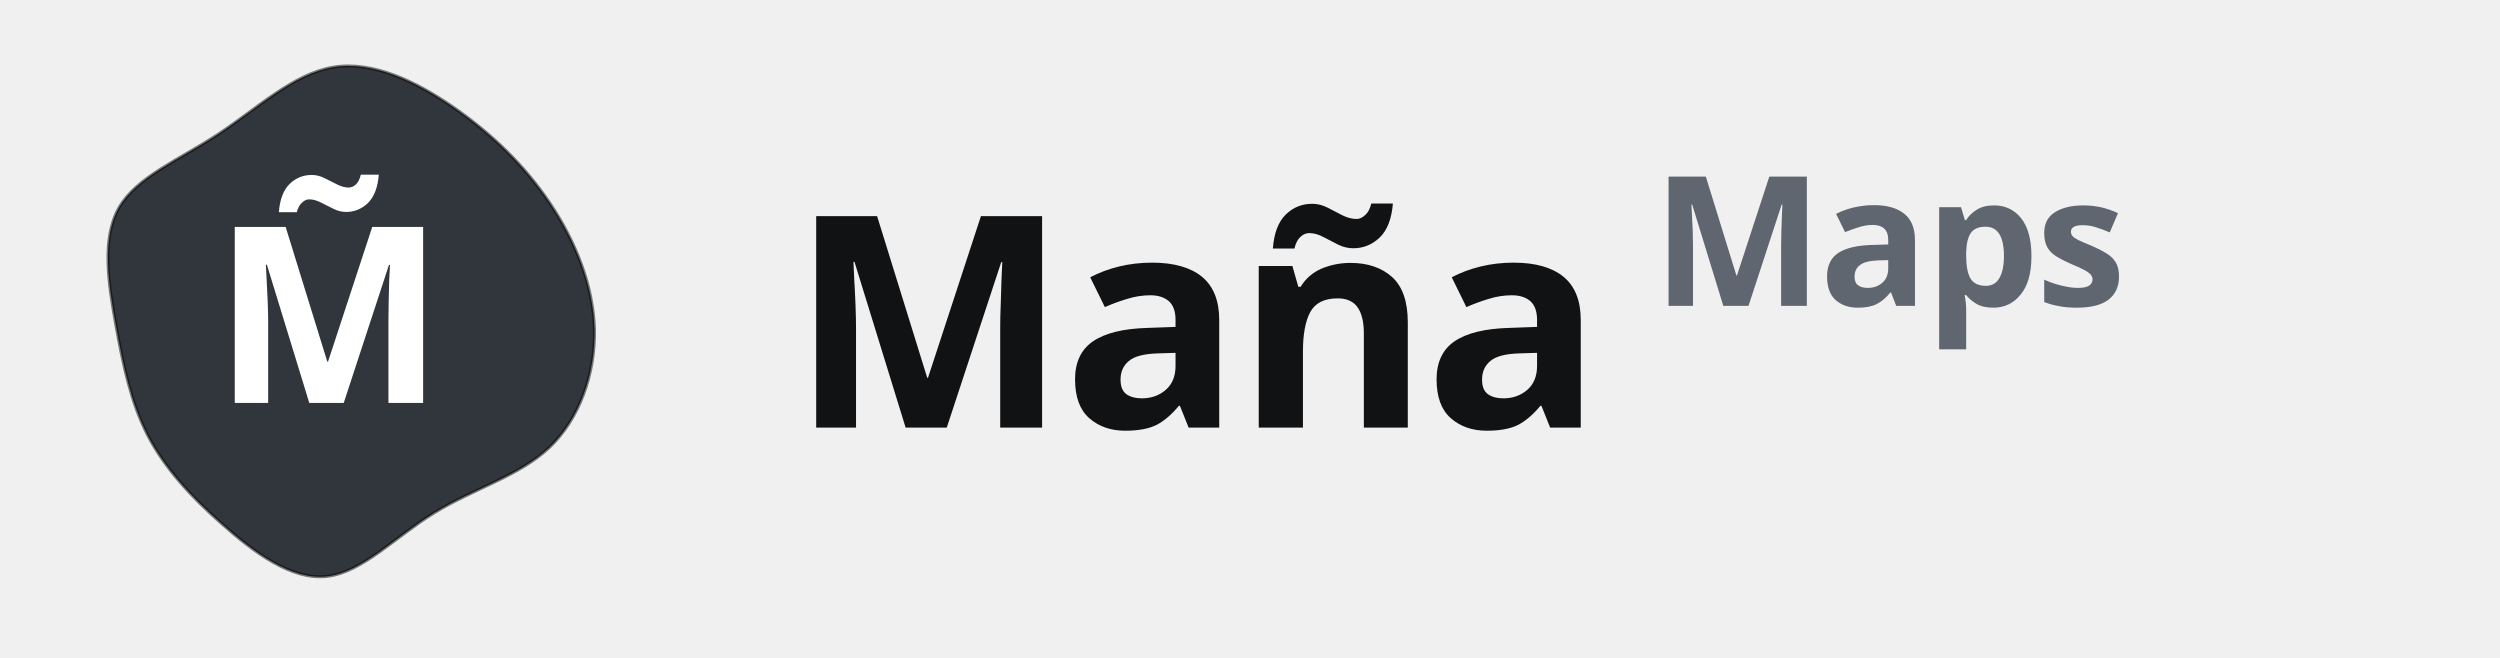
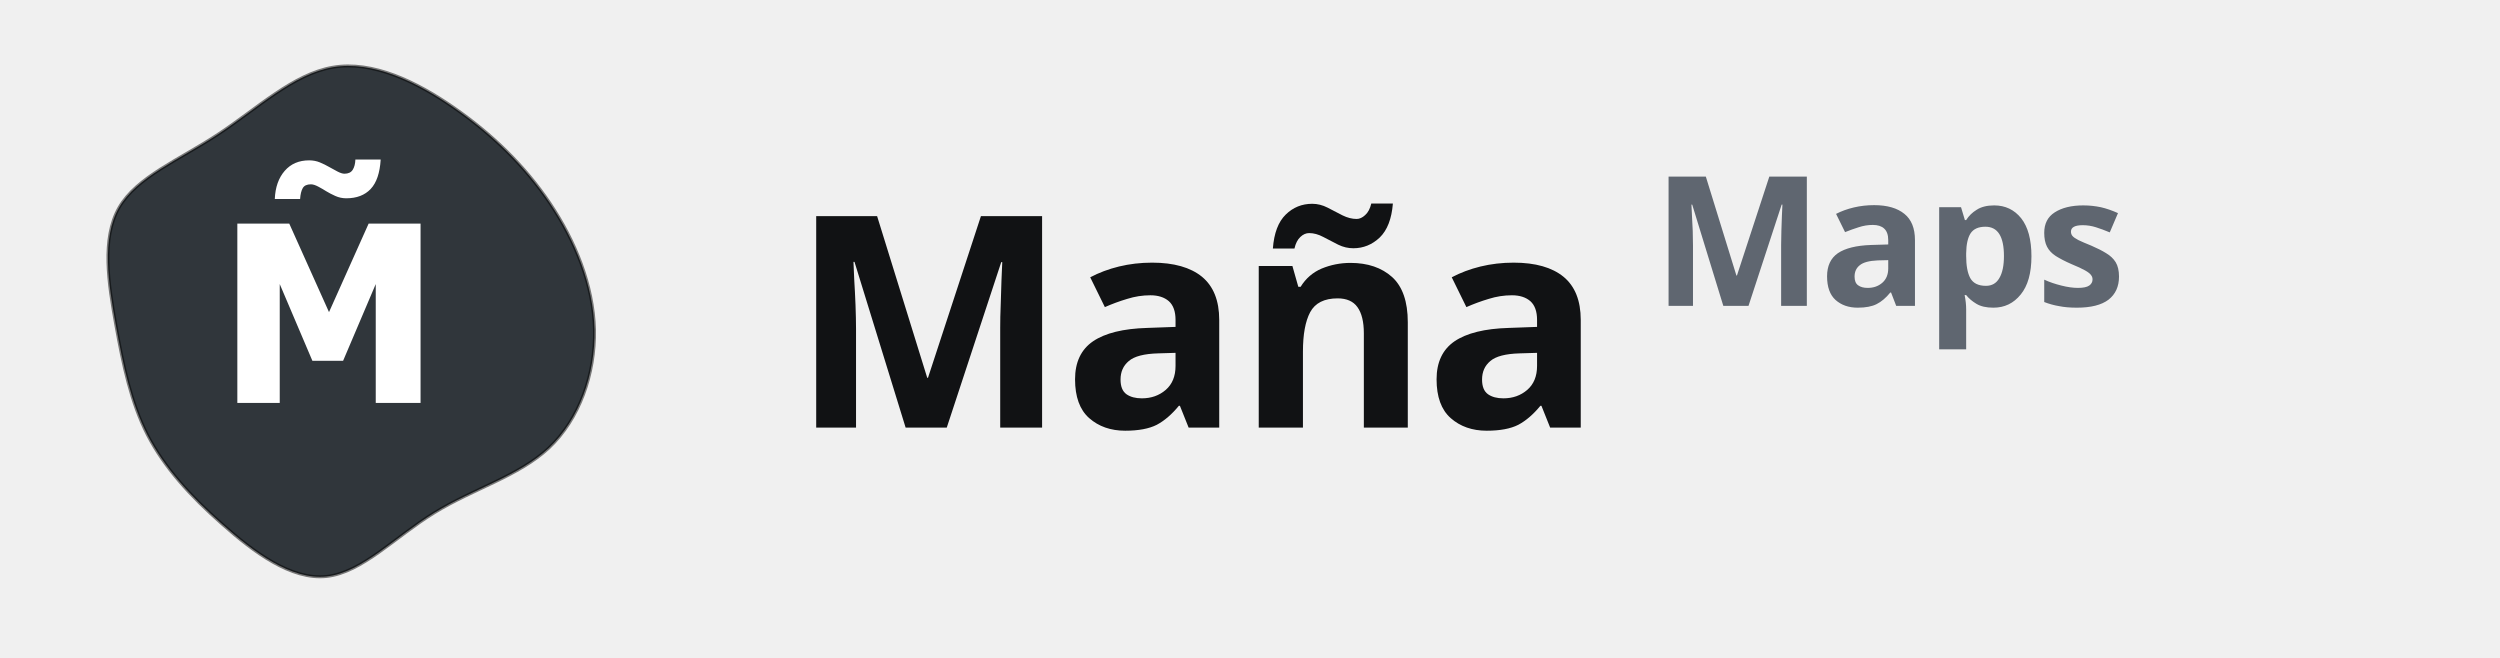
<svg xmlns="http://www.w3.org/2000/svg" viewBox="0 0 152 40" width="152" height="40" role="img" aria-label="Maña Maps">
  <g transform="translate(2 2) scale(0.18)">
    <path fill="#30363B" stroke="rgba(1,1,1,0.5)" stroke-width="1" d="M42.3,-74.7C55.1,-65.8,66.1,-55.2,74.7,-42.4C83.2,-29.7,89.3,-14.8,89.7,0.2C90,15.2,84.6,30.5,74.3,40.2C64,49.8,48.7,54,35.6,62.1C22.4,70.2,11.2,82.3,-0.8,83.6C-12.7,84.9,-25.4,75.4,-36.1,65.9C-46.9,56.4,-55.6,46.8,-61.3,35.8C-66.9,24.8,-69.5,12.4,-72,-1.4C-74.5,-15.3,-76.9,-30.5,-70.9,-41C-64.9,-51.4,-50.6,-57.1,-37.4,-65.8C-24.2,-74.5,-12.1,-86.1,1.3,-88.4C14.7,-90.7,29.5,-83.6,42.3,-74.7Z" transform="translate(100 100)" />
  </g>
-   <text x="20" y="24.5" text-anchor="middle" font-family="Tahoma, Verdana, sans-serif" font-weight="900" font-size="15" fill="#ffffff">M̃</text>
+   <g transform="translate(13.302 24.5) scale(0.00732422 -0.00732422)">
+     <path fill="#fff" d="M1675 0H1303V987L1032 350H777L506 987V0H154V1489H585L915 754L1244 1489H1675Z" />
+     <path fill="#fff" transform="translate(1530 -40)" d="M-186 2061Q-196 1894 -269.0 1816.5Q-342 1739 -472 1739Q-520 1739 -563.0 1758.5Q-606 1778 -637 1797Q-667 1816 -703.5 1835.5Q-740 1855 -765 1855Q-815 1855 -833.0 1823.5Q-851 1792 -855 1733H-1065Q-1059 1879 -983.0 1966.5Q-907 2054 -780 2054Q-732 2054 -691.0 2037.0Q-650 2020 -612 1998Q-582 1981 -546.0 1962.0Q-510 1943 -487 1943Q-439 1943 -418.5 1975.0Q-398 2007 -396 2061Z" />
+   </g>
  <text x="48" y="26" font-family="Tahoma, Verdana, sans-serif" font-weight="800" font-size="18" fill="#111214" letter-spacing="-0.02em">Maña<tspan font-size="11" font-weight="600" fill="#5f6670" dx="3" dy="-7.4">Maps</tspan>
  </text>
</svg>
